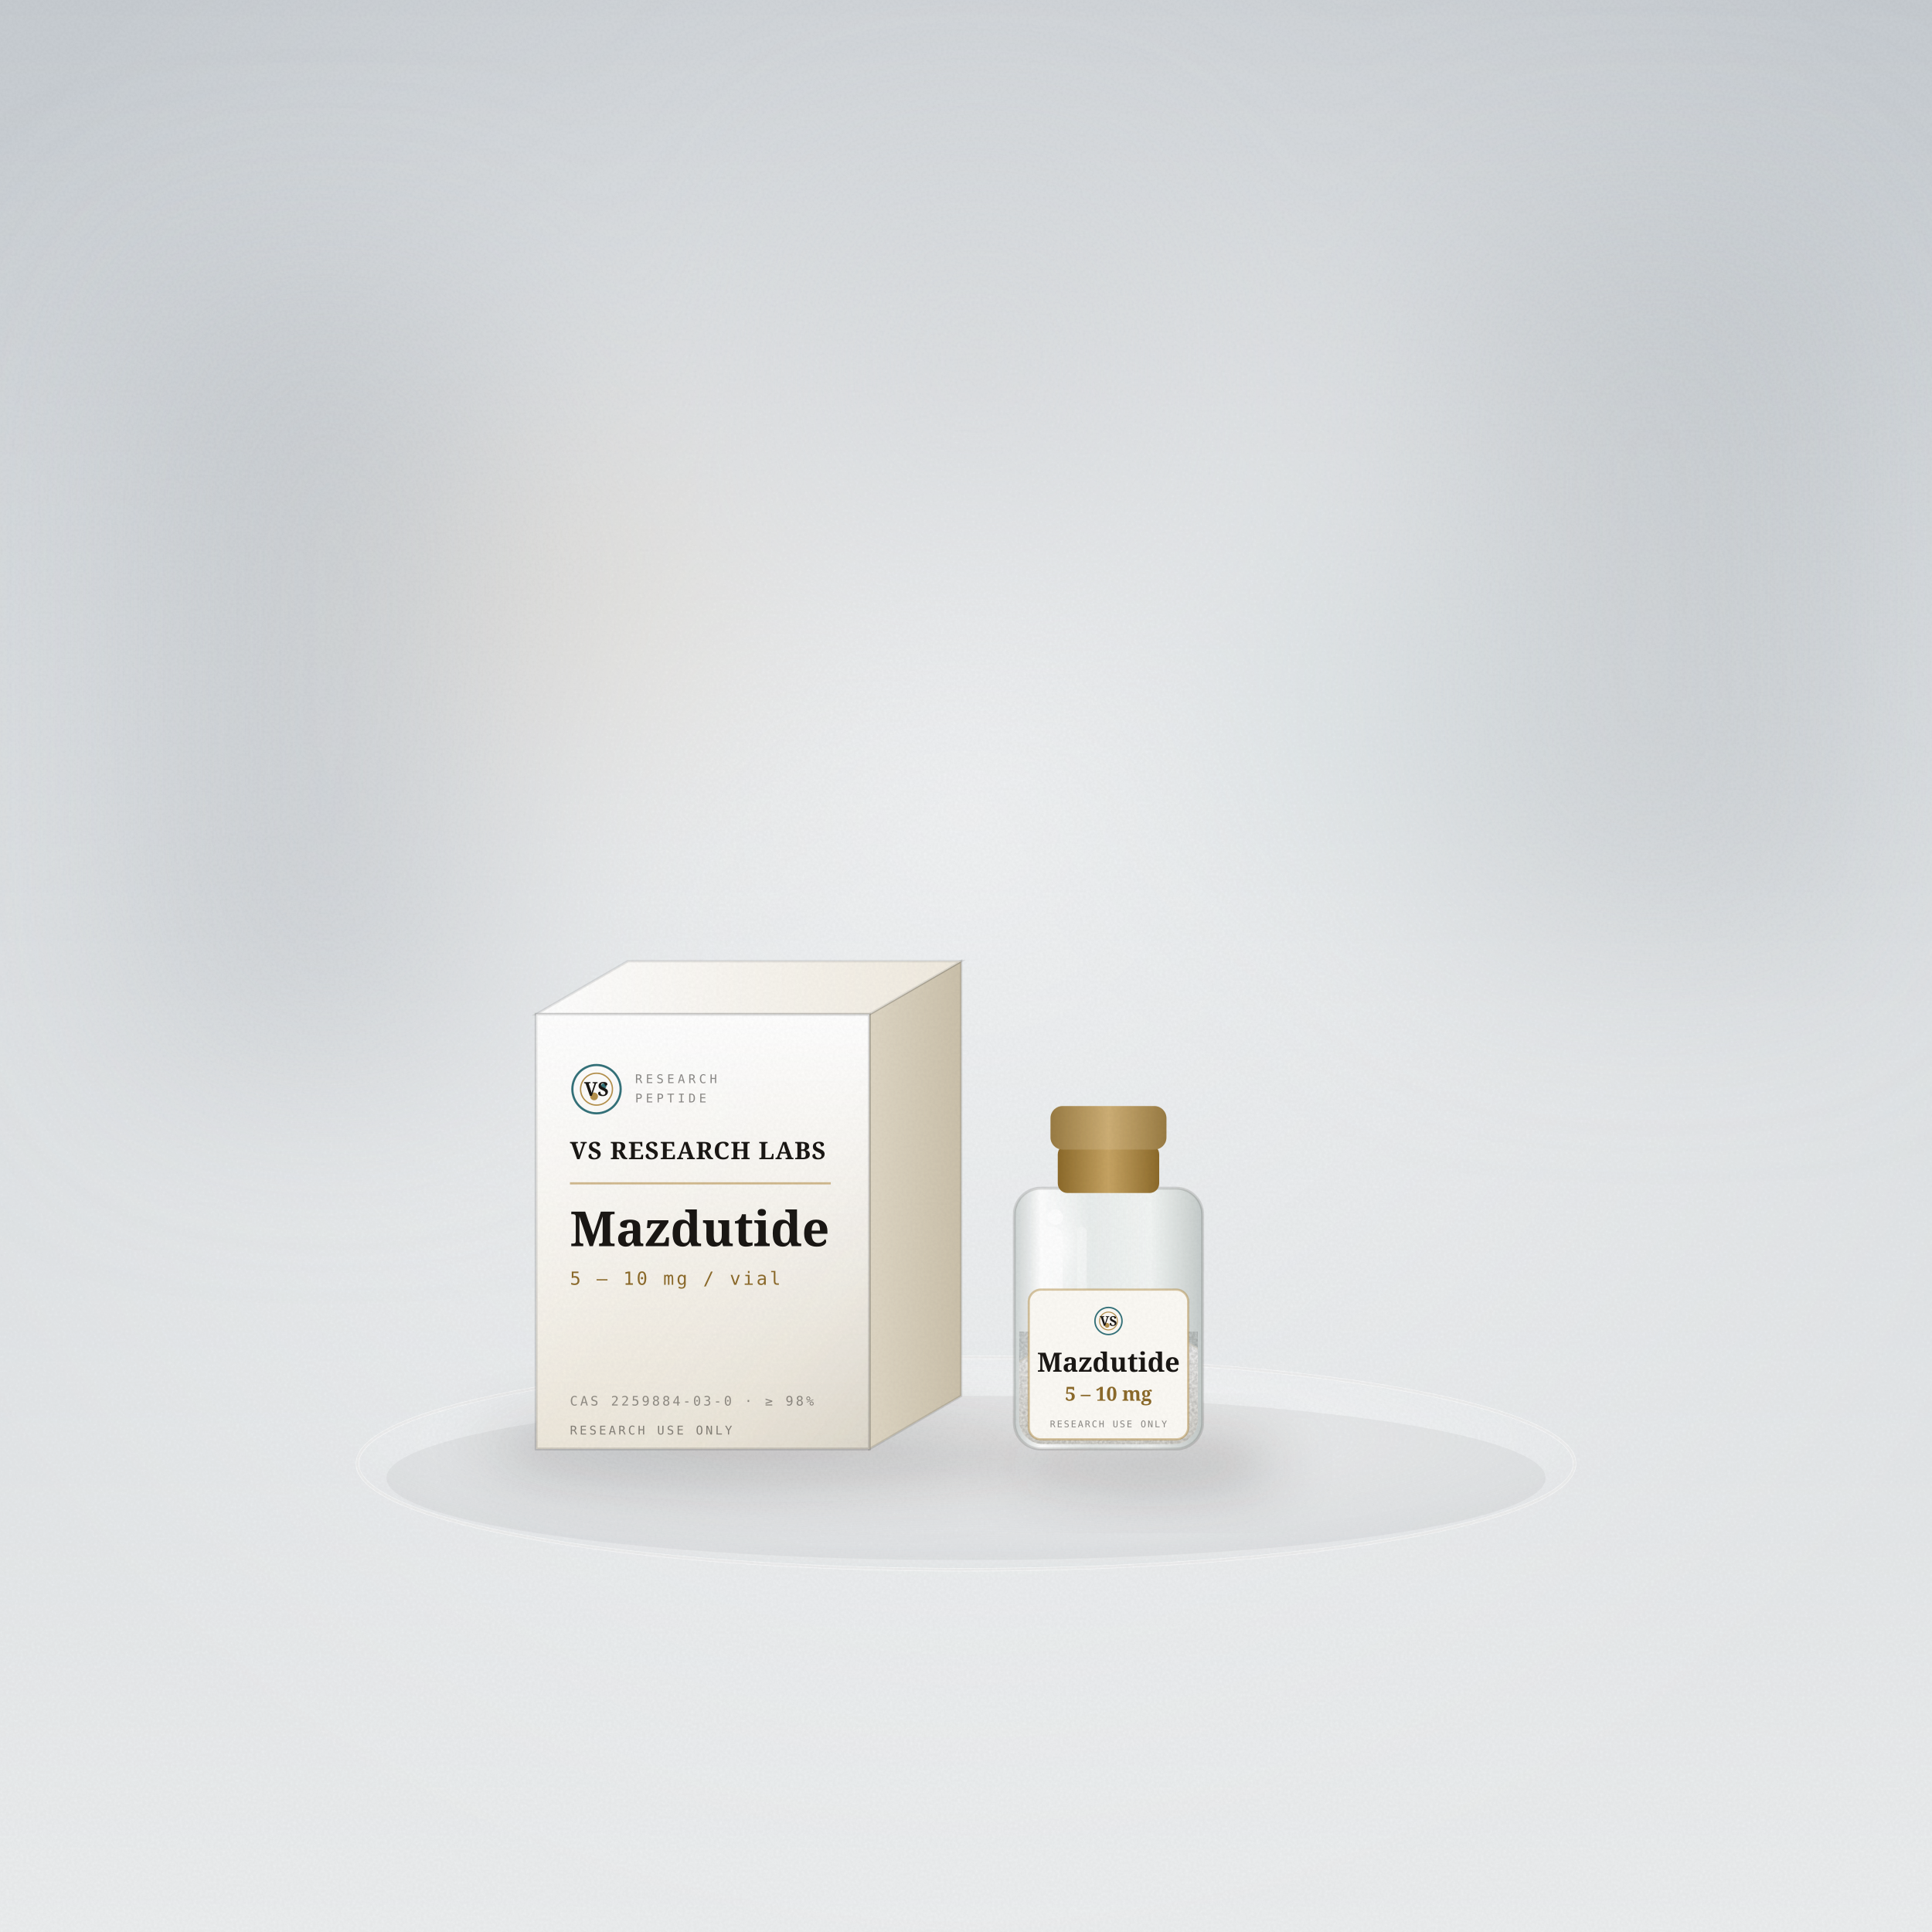
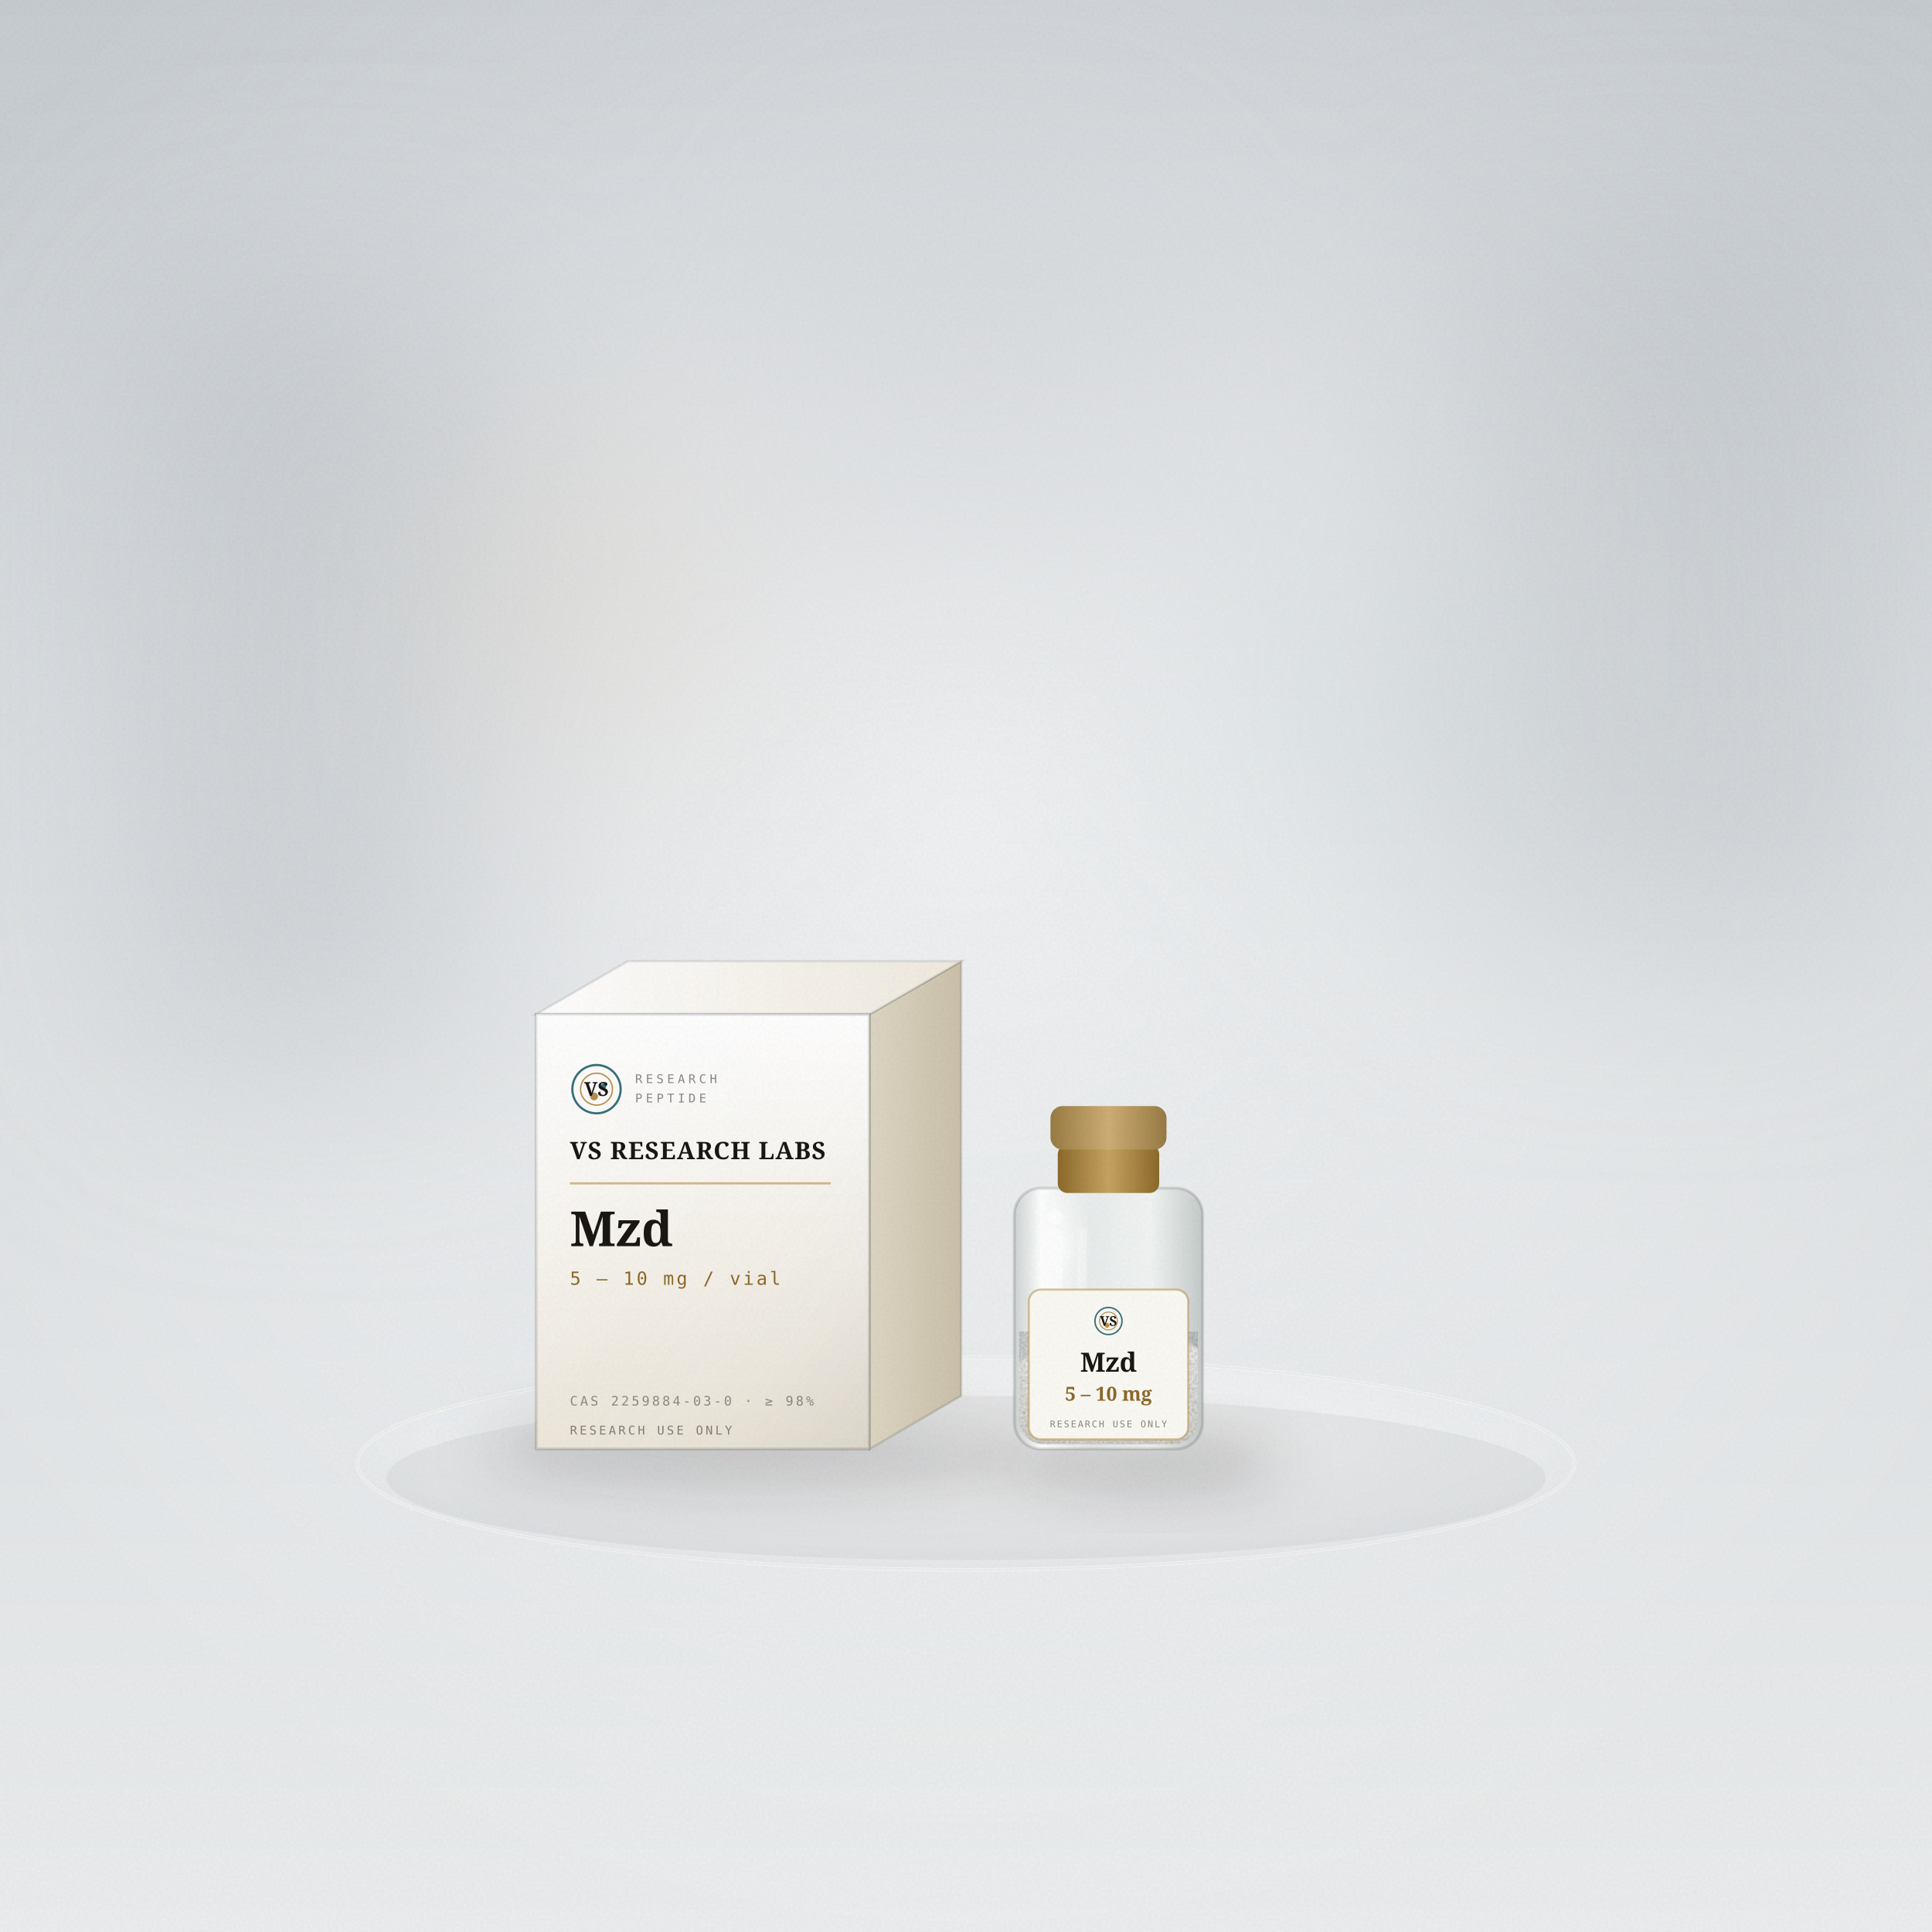
- <svg xmlns="http://www.w3.org/2000/svg" viewBox="0 0 800 800" width="800" height="800" role="img" aria-label="Mazdutide 5 – 10 mg — research carton and vial">
+ <svg xmlns="http://www.w3.org/2000/svg" viewBox="0 0 800 800" width="800" height="800" role="img" aria-label="Mzd 5 – 10 mg — research carton and vial">
  <defs>
    <linearGradient id="lab" x1="0" y1="0" x2="0" y2="1">
      <stop offset="0" stop-color="#C7CCD1" />
      <stop offset="0.5" stop-color="#DCE0E3" />
      <stop offset="1" stop-color="#ECEEEF" />
    </linearGradient>
    <radialGradient id="key" cx="50%" cy="42%" r="60%">
      <stop offset="0" stop-color="#FFFFFF" stop-opacity="0.6" />
      <stop offset="1" stop-color="#FFFFFF" stop-opacity="0" />
    </radialGradient>
    <filter id="blurXl" x="-60%" y="-60%" width="220%" height="220%">
      <feGaussianBlur stdDeviation="42" />
    </filter>
    <filter id="shadow" x="-70%" y="-70%" width="240%" height="240%">
      <feGaussianBlur stdDeviation="12" />
    </filter>
    <radialGradient id="disc" cx="50%" cy="38%" r="70%">
      <stop offset="0" stop-color="#FFFFFF" stop-opacity="0.85" />
      <stop offset="0.7" stop-color="#EDEFF1" stop-opacity="0.5" />
      <stop offset="1" stop-color="#D7DBDE" stop-opacity="0.35" />
    </radialGradient>
    <linearGradient id="boxFront" x1="0" y1="0" x2="0" y2="1">
      <stop offset="0" stop-color="#FFFFFF" />
      <stop offset="1" stop-color="#EEE8DB" />
    </linearGradient>
    <linearGradient id="boxTop" x1="0" y1="0" x2="1" y2="0">
      <stop offset="0" stop-color="#FFFFFF" />
      <stop offset="1" stop-color="#F1EBDF" />
    </linearGradient>
    <linearGradient id="boxSide" x1="0" y1="0" x2="1" y2="0">
      <stop offset="0" stop-color="#DED6C4" />
      <stop offset="1" stop-color="#CBC1AB" />
    </linearGradient>
    <linearGradient id="boxDiag" x1="0" y1="0" x2="1" y2="1">
      <stop offset="0" stop-color="#FFFFFF" stop-opacity="0.5" />
      <stop offset="0.5" stop-color="#FFFFFF" stop-opacity="0" />
      <stop offset="1" stop-color="#1A1714" stop-opacity="0.08" />
    </linearGradient>
    <linearGradient id="glass" x1="0" y1="0" x2="1" y2="0">
      <stop offset="0" stop-color="#C9D0CF" stop-opacity="0.85" />
      <stop offset="0.14" stop-color="#FFFFFF" stop-opacity="0.95" />
      <stop offset="0.4" stop-color="#E9EEEC" stop-opacity="0.7" />
      <stop offset="0.72" stop-color="#F4F7F5" stop-opacity="0.8" />
      <stop offset="1" stop-color="#BEC6C4" stop-opacity="0.85" />
    </linearGradient>
    <linearGradient id="powder" x1="0" y1="0" x2="0" y2="1">
      <stop offset="0" stop-color="#FFFFFF" />
      <stop offset="1" stop-color="#E4E2DB" />
    </linearGradient>
    <filter id="grain">
      <feTurbulence type="fractalNoise" baseFrequency="0.9" numOctaves="2" seed="7" result="n" />
      <feColorMatrix in="n" type="matrix" values="0 0 0 0 0  0 0 0 0 0  0 0 0 0 0  0 0 0 0.6 0" />
    </filter>
    <filter id="film" x="0" y="0" width="100%" height="100%">
      <feTurbulence type="fractalNoise" baseFrequency="0.85" numOctaves="2" seed="3" result="n" />
      <feColorMatrix in="n" type="matrix" values="0 0 0 0 0  0 0 0 0 0  0 0 0 0 0  0 0 0 0.05 0" />
    </filter>
    <radialGradient id="spec" cx="50%" cy="50%" r="50%">
      <stop offset="0" stop-color="#FFFFFF" stop-opacity="0.95" />
      <stop offset="0.5" stop-color="#FFFFFF" stop-opacity="0.22" />
      <stop offset="1" stop-color="#FFFFFF" stop-opacity="0" />
    </radialGradient>
    <linearGradient id="cap" x1="0" y1="0" x2="1" y2="0">
      <stop offset="0" stop-color="#8C6A2A" />
      <stop offset="0.5" stop-color="#C7A463" />
      <stop offset="1" stop-color="#8C6A2A" />
    </linearGradient>
    <clipPath id="vialclip">
      <rect x="2" y="42" width="74" height="104" rx="10" />
    </clipPath>
  </defs>
  <rect width="800" height="800" fill="url(#lab)" />
  <g filter="url(#blurXl)" opacity="0.6">
    <rect x="60" y="120" width="150" height="320" rx="16" fill="#AEB4BA" />
    <rect x="600" y="90" width="170" height="300" rx="16" fill="#B4BABF" />
    <rect x="330" y="70" width="150" height="160" rx="14" fill="#C2C7CC" />
    <circle cx="250" cy="250" r="70" fill="#C7A463" opacity="0.25" />
    <circle cx="560" cy="300" r="64" fill="#62A0A6" opacity="0.22" />
  </g>
  <rect width="800" height="800" fill="url(#key)" />
  <ellipse cx="400" cy="606" rx="252" ry="44" fill="url(#disc)" />
  <ellipse cx="400" cy="606" rx="252" ry="44" fill="none" stroke="#FFFFFF" stroke-opacity="0.8" stroke-width="1.4" />
  <ellipse cx="400" cy="606" rx="252" ry="44" fill="none" stroke="#1A1714" stroke-opacity="0.06" stroke-width="1" />
  <ellipse cx="400" cy="612" rx="240" ry="34" fill="#1A1714" opacity="0.05" />
  <ellipse cx="318" cy="600" rx="118" ry="16" fill="#1A1714" opacity="0.18" filter="url(#shadow)" />
  <ellipse cx="476" cy="606" rx="56" ry="12" fill="#1A1714" opacity="0.2" filter="url(#shadow)" />
  <g>
    <polygon points="360,420 398,398 398,578 360,600" fill="url(#boxSide)" stroke="#1A1714" stroke-opacity="0.13" stroke-width="1" />
    <polygon points="222,420 260,398 398,398 360,420" fill="url(#boxTop)" stroke="#1A1714" stroke-opacity="0.1" stroke-width="1" />
    <rect x="222" y="420" width="138" height="180" fill="url(#boxFront)" stroke="#1A1714" stroke-opacity="0.15" stroke-width="1.2" />
    <rect x="222" y="420" width="138" height="180" fill="url(#boxDiag)" />
    <g transform="translate(236,440)">
      <g transform="translate(11,11)">
        <circle r="10" fill="none" stroke="#34727A" stroke-width="0.9" />
        <circle r="6.6" fill="none" stroke="#B5904B" stroke-width="0.55" />
        <circle cx="-1" cy="3" r="1.6" fill="#B5904B" />
        <circle cx="3" cy="-1.3" r="1.1" fill="#34727A" />
        <text y="2.8" text-anchor="middle" font-family="'Cormorant Garamond',serif" font-weight="600" font-size="8" fill="#1A1714">VS</text>
      </g>
      <text x="27" y="8.5" font-family="'IBM Plex Mono',monospace" font-size="5" letter-spacing="1.4" fill="#1A1714" opacity="0.5">RESEARCH</text>
      <text x="27" y="16.5" font-family="'IBM Plex Mono',monospace" font-size="5" letter-spacing="1.4" fill="#1A1714" opacity="0.5">PEPTIDE</text>
      <text x="0" y="40" font-family="'Cormorant Garamond',serif" font-weight="700" font-size="10" letter-spacing="0.4" fill="#1A1714">VS RESEARCH LABS</text>
      <line x1="0" y1="50" x2="108" y2="50" stroke="#B5904B" stroke-opacity="0.6" stroke-width="0.9" />
-       <text x="0" y="76" font-family="'Cormorant Garamond',serif" font-weight="600" font-size="20" fill="#1A1714">Mazdutide</text>
+       <text x="0" y="76" font-family="'Cormorant Garamond',serif" font-weight="600" font-size="20" fill="#1A1714">Mzd</text>
      <text x="0" y="92" font-family="'IBM Plex Mono',monospace" font-size="7.5" letter-spacing="1" fill="#8C6A2A">5 – 10 mg / vial</text>
      <text x="0" y="142" font-family="'IBM Plex Mono',monospace" font-size="5.4" letter-spacing="1" fill="#1A1714" opacity="0.45">CAS 2259884-03-0 · ≥ 98%</text>
      <text x="0" y="154" font-family="'IBM Plex Mono',monospace" font-size="5" letter-spacing="1" fill="#1A1714" opacity="0.5">RESEARCH USE ONLY</text>
    </g>
  </g>
  <g transform="translate(420,452)">
    <rect x="0" y="40" width="78" height="108" rx="11" fill="url(#glass)" stroke="#1A1714" stroke-opacity="0.14" stroke-width="1.2" />
    <g clip-path="url(#vialclip)">
      <path d="M2 112 q14 -10 26 -4 q12 6 24 -2 q14 -8 26 2 V148 H2 Z" fill="url(#powder)" />
      <rect x="2" y="104" width="74" height="44" fill="#FFFFFF" filter="url(#grain)" opacity="0.4" />
      <path d="M2 112 q14 -10 26 -4 q12 6 24 -2 q14 -8 26 2" fill="none" stroke="#CFCCC2" stroke-width="0.8" opacity="0.7" />
    </g>
    <rect x="11" y="56" width="9" height="78" rx="4" fill="#FFFFFF" opacity="0.7" />
    <rect x="26" y="56" width="4" height="70" rx="2" fill="#FFFFFF" opacity="0.35" />
    <ellipse cx="20" cy="64" rx="12" ry="26" fill="url(#spec)" opacity="0.85" />
    <circle cx="17" cy="52" r="3.2" fill="#FFFFFF" opacity="0.9" />
    <rect x="18" y="22" width="42" height="20" rx="4" fill="url(#cap)" />
    <rect x="15" y="6" width="48" height="18" rx="5" fill="url(#cap)" />
    <rect x="15" y="6" width="48" height="18" rx="5" fill="#FFFFFF" opacity="0.12" />
    <rect x="6" y="82" width="66" height="62" rx="5" fill="#FCFAF5" stroke="#B5904B" stroke-opacity="0.5" stroke-width="0.9" />
    <g transform="translate(39,95)">
      <circle r="5.6" fill="none" stroke="#34727A" stroke-width="0.6" />
      <circle r="3.7" fill="none" stroke="#B5904B" stroke-width="0.4" />
      <circle cx="-0.6" cy="1.8" r="1" fill="#B5904B" />
      <text y="2" text-anchor="middle" font-family="'Cormorant Garamond',serif" font-weight="600" font-size="5.6" fill="#1A1714">VS</text>
    </g>
-     <text x="39" y="116" text-anchor="middle" font-family="'Cormorant Garamond',serif" font-weight="600" font-size="11" fill="#1A1714">Mazdutide</text>
+     <text x="39" y="116" text-anchor="middle" font-family="'Cormorant Garamond',serif" font-weight="600" font-size="11" fill="#1A1714">Mzd</text>
    <text x="39" y="128" text-anchor="middle" font-family="'Cormorant Garamond',serif" font-weight="600" font-size="8" fill="#8C6A2A">5 – 10 mg</text>
    <text x="39" y="139" text-anchor="middle" font-family="'IBM Plex Mono',monospace" font-size="3.8" letter-spacing="0.6" fill="#1A1714" opacity="0.5">RESEARCH USE ONLY</text>
  </g>
  <rect width="800" height="800" filter="url(#film)" style="mix-blend-mode:multiply" opacity="0.7" />
</svg>
